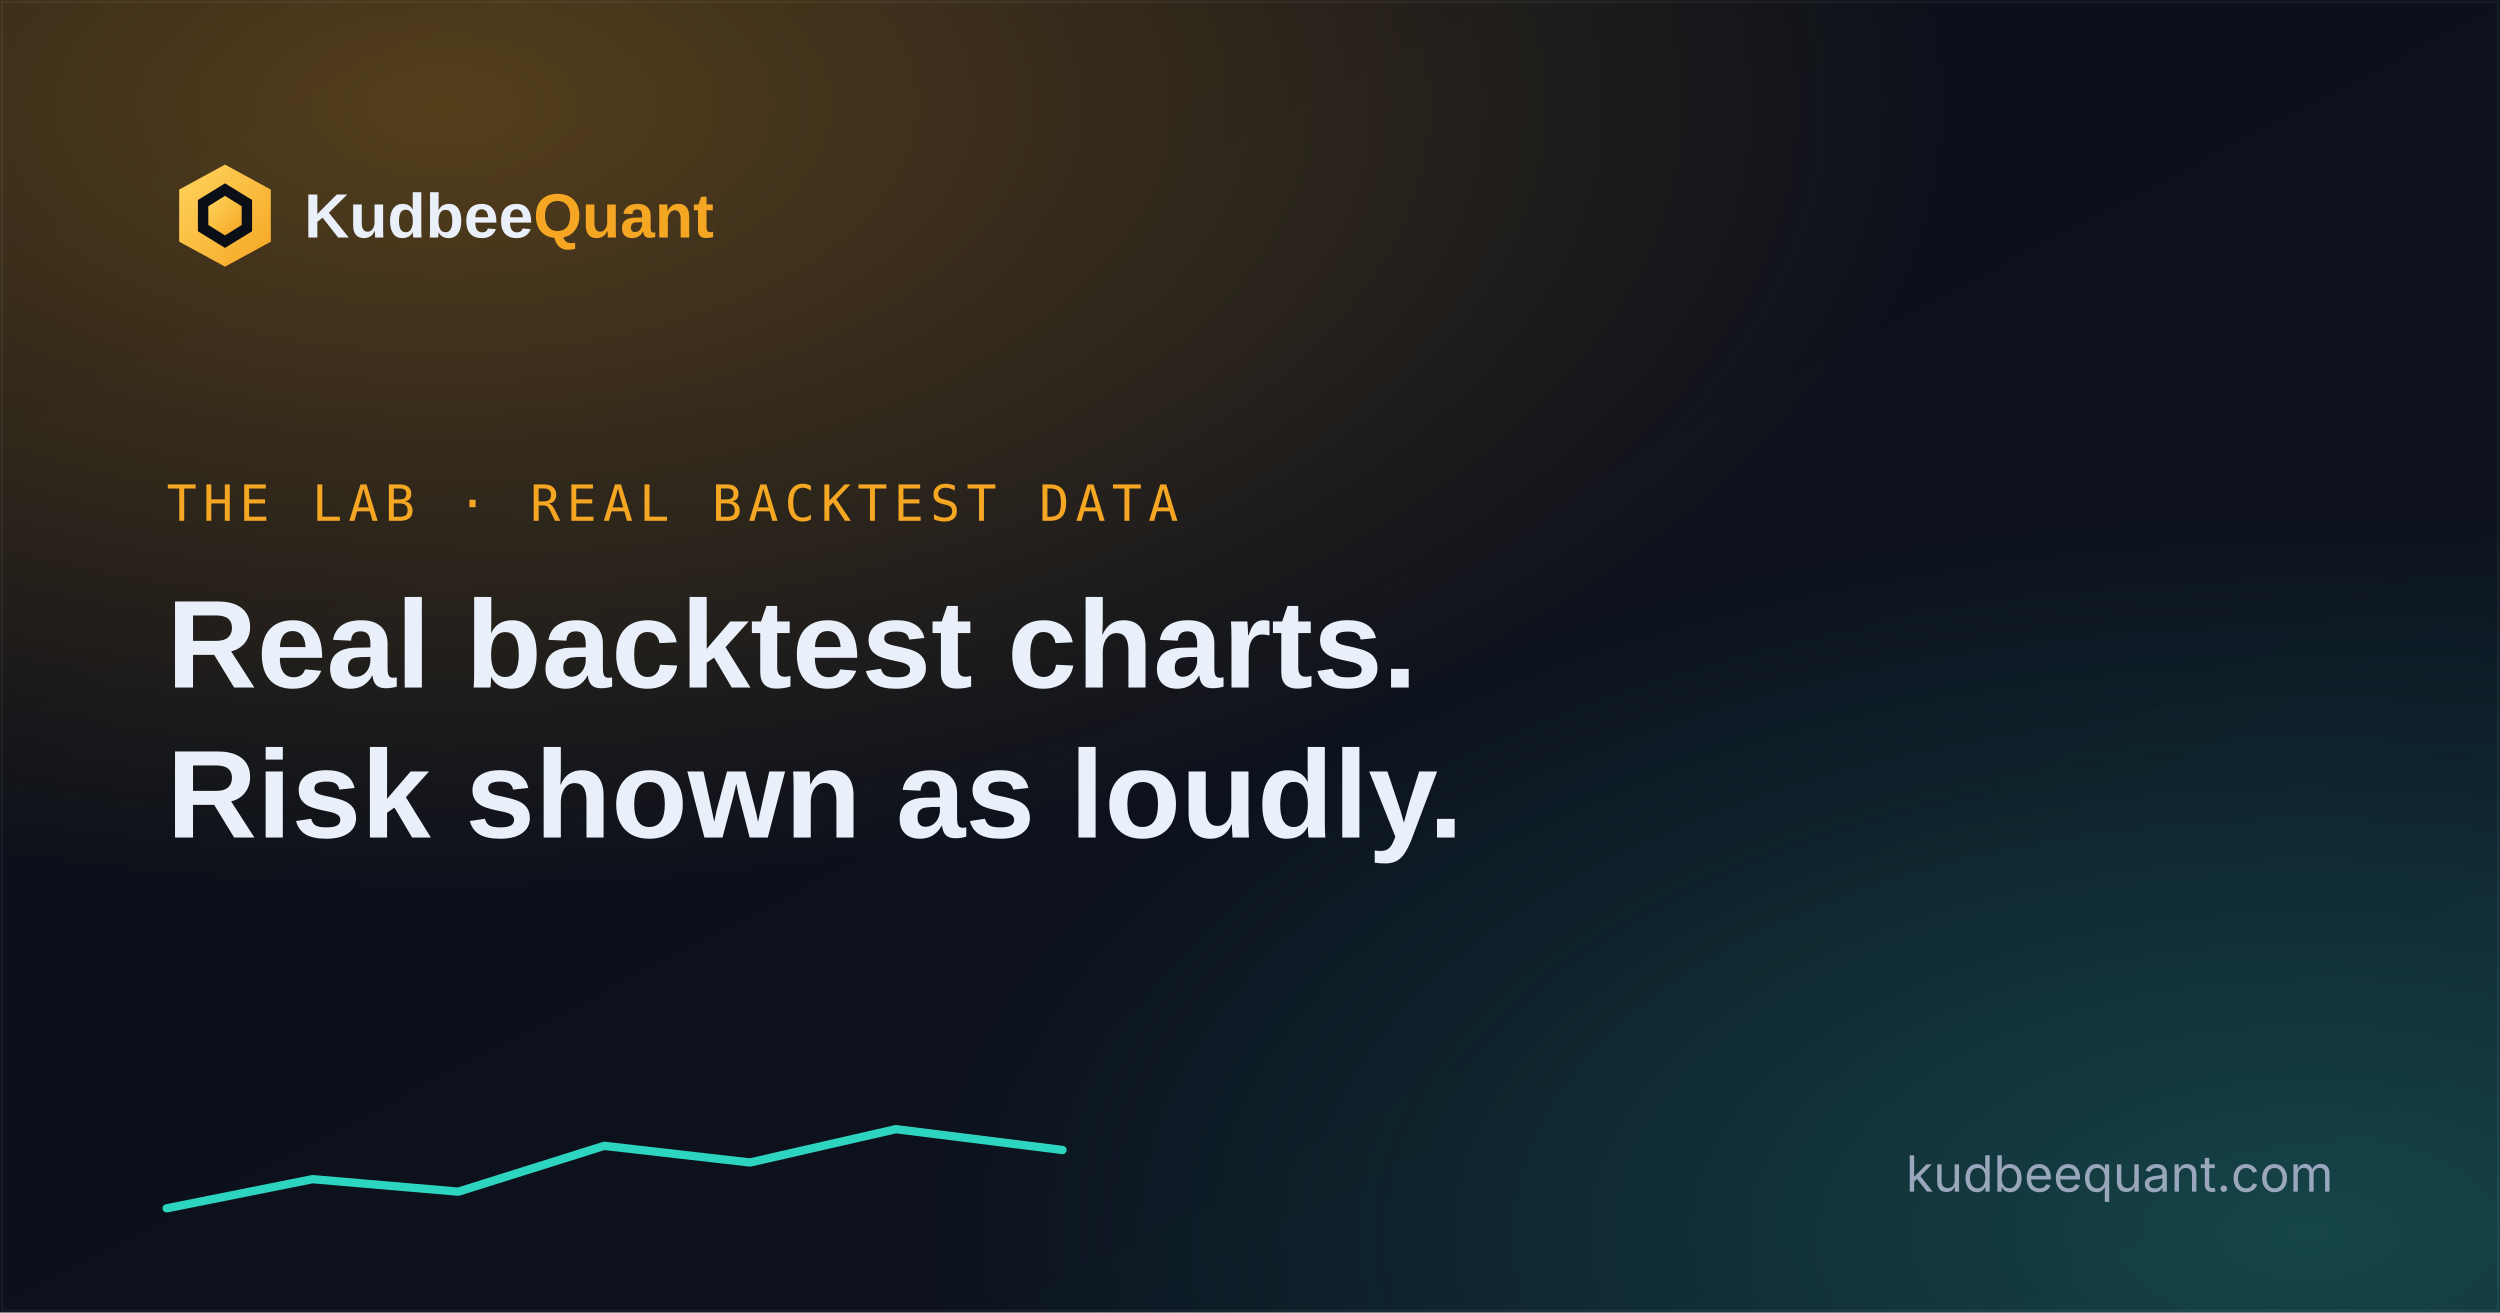
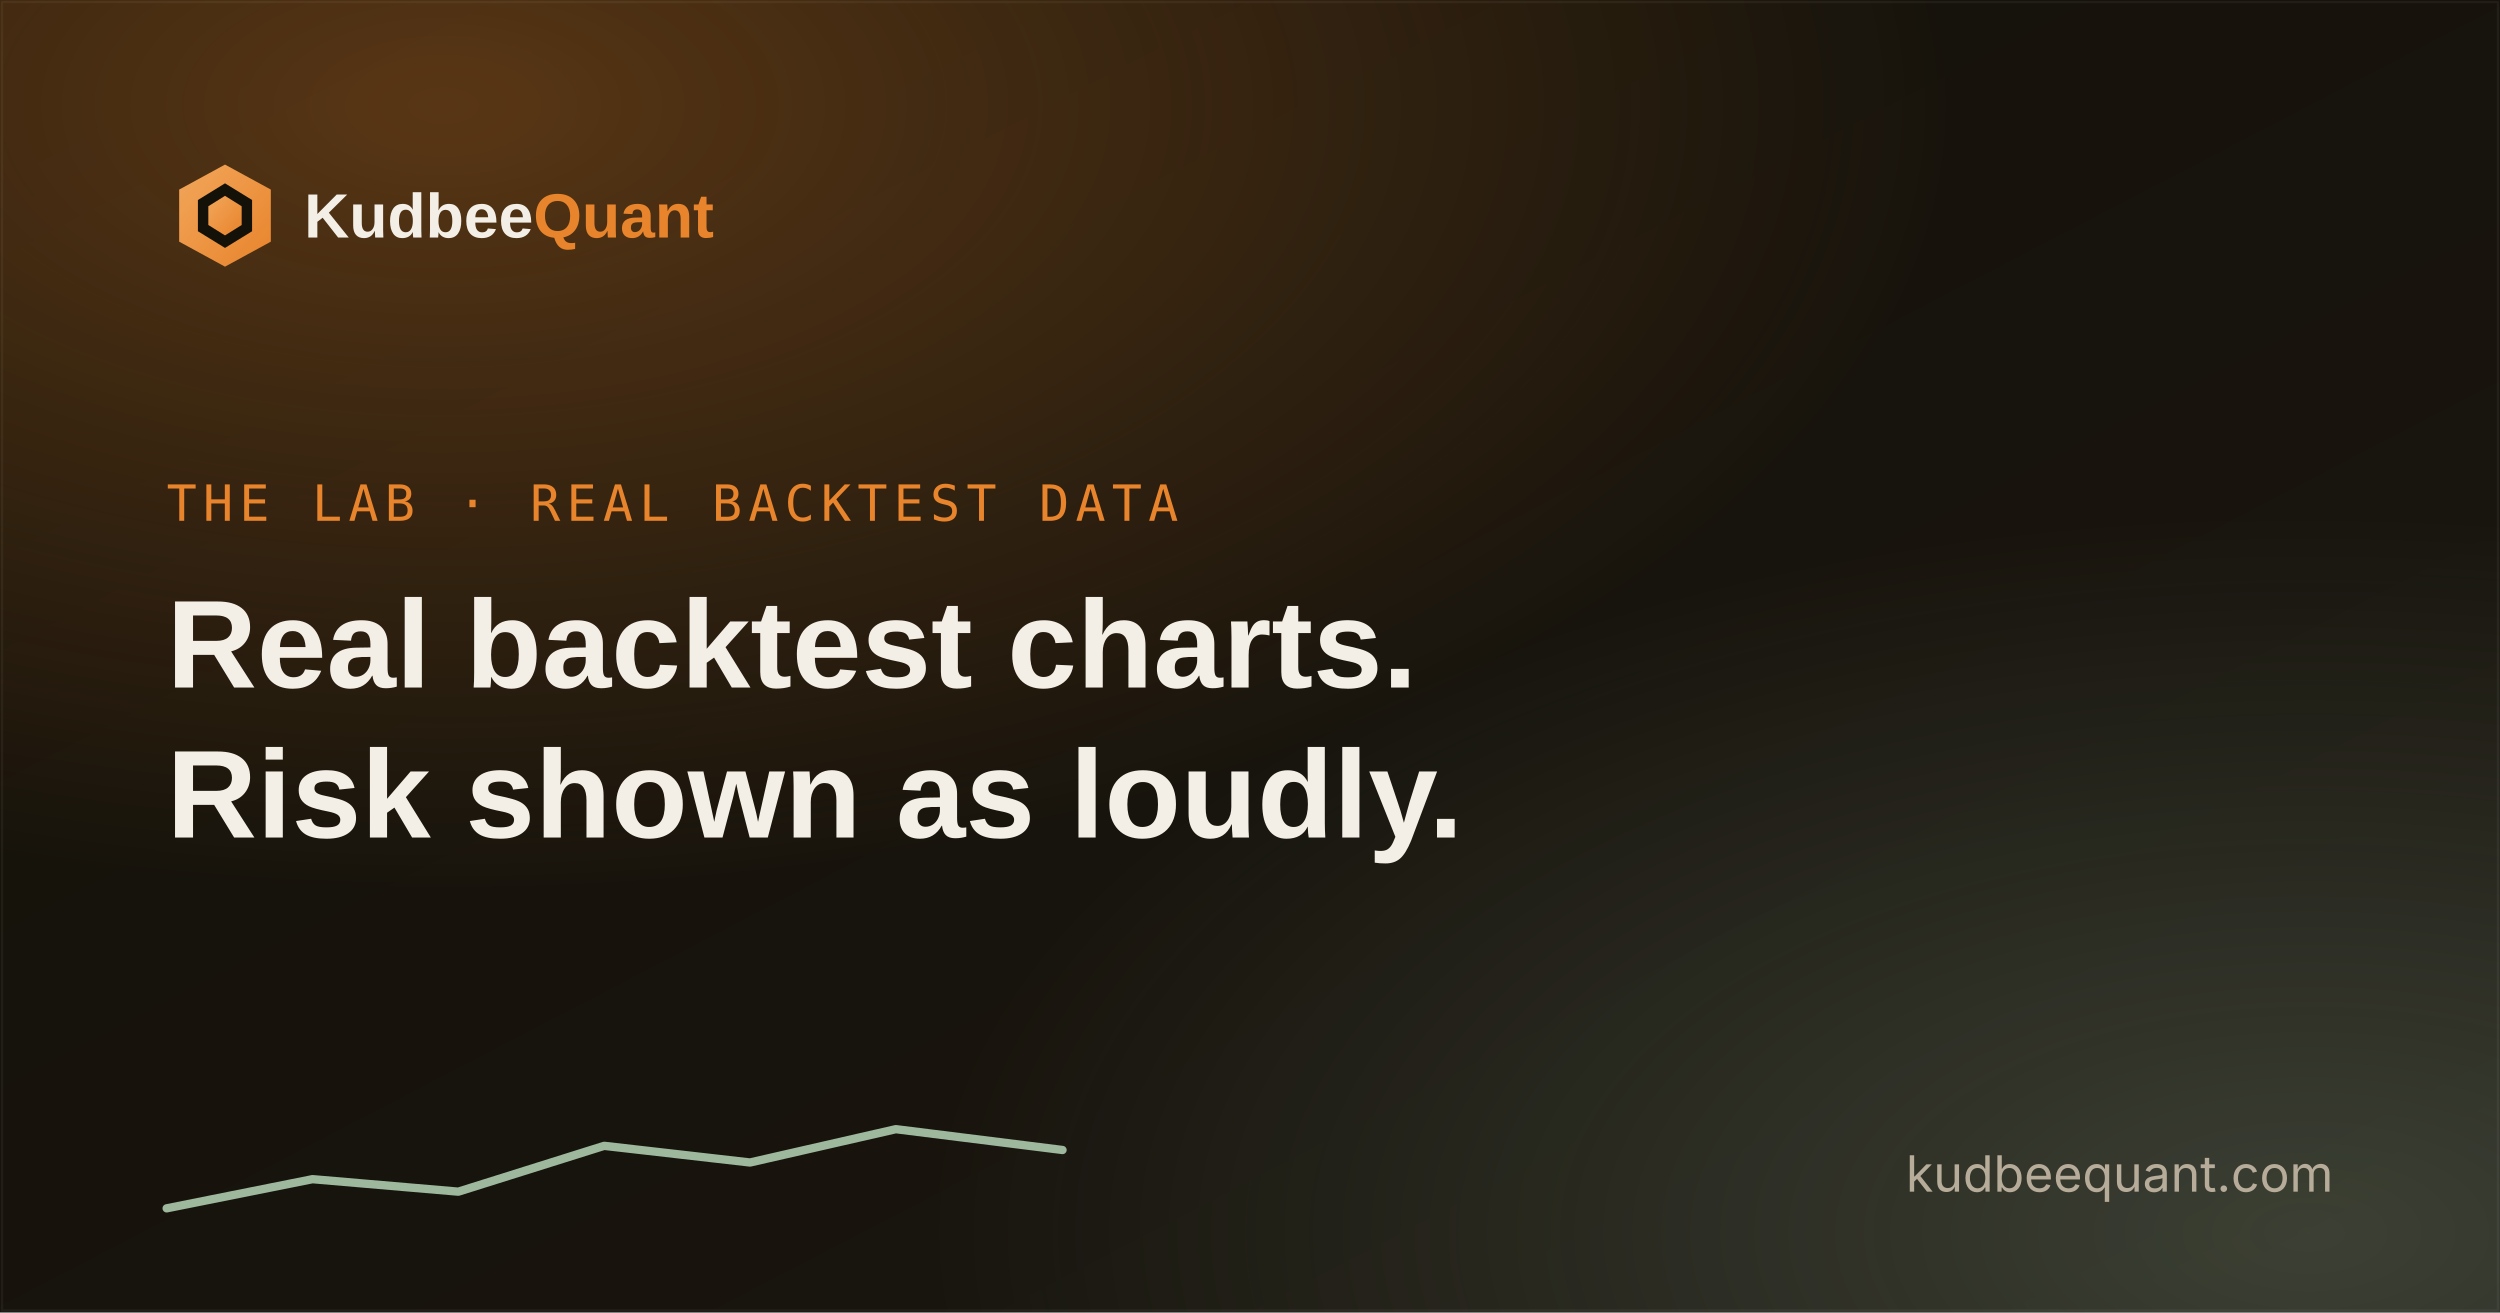
<svg xmlns="http://www.w3.org/2000/svg" viewBox="0 0 1200 630" width="1200" height="630">
  <defs>
    <linearGradient id="bg" x1="0" y1="0" x2="1" y2="1">
-       <stop offset="0" stop-color="#0a0e17" />
-       <stop offset="1" stop-color="#0d1320" />
+       <stop offset="0" stop-color="#141109" />
+       <stop offset="1" stop-color="#1A1610" />
    </linearGradient>
    <linearGradient id="gold" x1="0" y1="0" x2="1" y2="1">
-       <stop offset="0" stop-color="#FFD45E" />
-       <stop offset="1" stop-color="#F5A623" />
+       <stop offset="0" stop-color="#F2A65A" />
+       <stop offset="1" stop-color="#E8842C" />
    </linearGradient>
    <radialGradient id="glow" cx="18%" cy="8%" r="60%">
-       <stop offset="0" stop-color="#F5A623" stop-opacity="0.32" />
-       <stop offset="1" stop-color="#F5A623" stop-opacity="0" />
+       <stop offset="0" stop-color="#E8842C" stop-opacity="0.32" />
+       <stop offset="1" stop-color="#E8842C" stop-opacity="0" />
    </radialGradient>
    <radialGradient id="glow2" cx="92%" cy="94%" r="55%">
-       <stop offset="0" stop-color="#2DD4BF" stop-opacity="0.26" />
-       <stop offset="1" stop-color="#2DD4BF" stop-opacity="0" />
+       <stop offset="0" stop-color="#9DB89C" stop-opacity="0.26" />
+       <stop offset="1" stop-color="#9DB89C" stop-opacity="0" />
    </radialGradient>
  </defs>
  <rect width="1200" height="630" fill="url(#bg)" />
  <rect width="1200" height="630" fill="url(#glow)" />
  <rect width="1200" height="630" fill="url(#glow2)" />
  <rect x="1" y="1" width="1198" height="628" fill="none" stroke="#ffffff" stroke-opacity="0.05" />
  <g transform="translate(80,76)">
    <polygon points="28,3 50,15 50,40 28,52 6,40 6,15" fill="url(#gold)" />
-     <polygon points="28,12 41,20 41,35 28,43 15,35 15,20" fill="#0a0e17" />
+     <polygon points="28,12 41,20 41,35 28,43 15,35 15,20" fill="#141109" />
    <polygon points="28,18 36,23 36,32 28,37 20,32 20,23" fill="url(#gold)" />
-     <text x="66" y="38" font-family="Space Grotesk, Arial, sans-serif" font-size="30" font-weight="700" fill="#EAF0FA">Kudbee<tspan fill="#F5A623">Quant</tspan>
+     <text x="66" y="38" font-family="Fraunces, Arial, sans-serif" font-size="30" font-weight="700" fill="#F4EFE6">Kudbee<tspan fill="#E8842C">Quant</tspan>
    </text>
  </g>
-   <text x="80" y="250" font-family="JetBrains Mono, monospace" font-size="24" letter-spacing="3" fill="#F5A623">THE LAB · REAL BACKTEST DATA</text>
-   <text x="80" y="330" font-family="Space Grotesk, Arial, sans-serif" font-size="60" font-weight="700" fill="#EAF0FA">Real backtest charts.</text>
-   <text x="80" y="402" font-family="Space Grotesk, Arial, sans-serif" font-size="60" font-weight="700" fill="#EAF0FA">Risk shown as loudly.</text>
+   <text x="80" y="250" font-family="JetBrains Mono, monospace" font-size="24" letter-spacing="3" fill="#E8842C">THE LAB · REAL BACKTEST DATA</text>
+   <text x="80" y="330" font-family="Fraunces, Arial, sans-serif" font-size="60" font-weight="700" fill="#F4EFE6">Real backtest charts.</text>
+   <text x="80" y="402" font-family="Fraunces, Arial, sans-serif" font-size="60" font-weight="700" fill="#F4EFE6">Risk shown as loudly.</text>
  <g transform="translate(80,540)">
-     <polyline points="0,40 70,26 140,32 210,10 280,18 350,2 430,12" fill="none" stroke="#2DD4BF" stroke-width="4" stroke-linejoin="round" stroke-linecap="round" />
+     <polyline points="0,40 70,26 140,32 210,10 280,18 350,2 430,12" fill="none" stroke="#9DB89C" stroke-width="4" stroke-linejoin="round" stroke-linecap="round" />
  </g>
-   <text x="1120" y="572" text-anchor="end" font-family="Inter, Arial, sans-serif" font-size="24" fill="#9AA6BC">kudbeequant.com</text>
+   <text x="1120" y="572" text-anchor="end" font-family="Inter, Arial, sans-serif" font-size="24" fill="#B7AC99">kudbeequant.com</text>
</svg>
